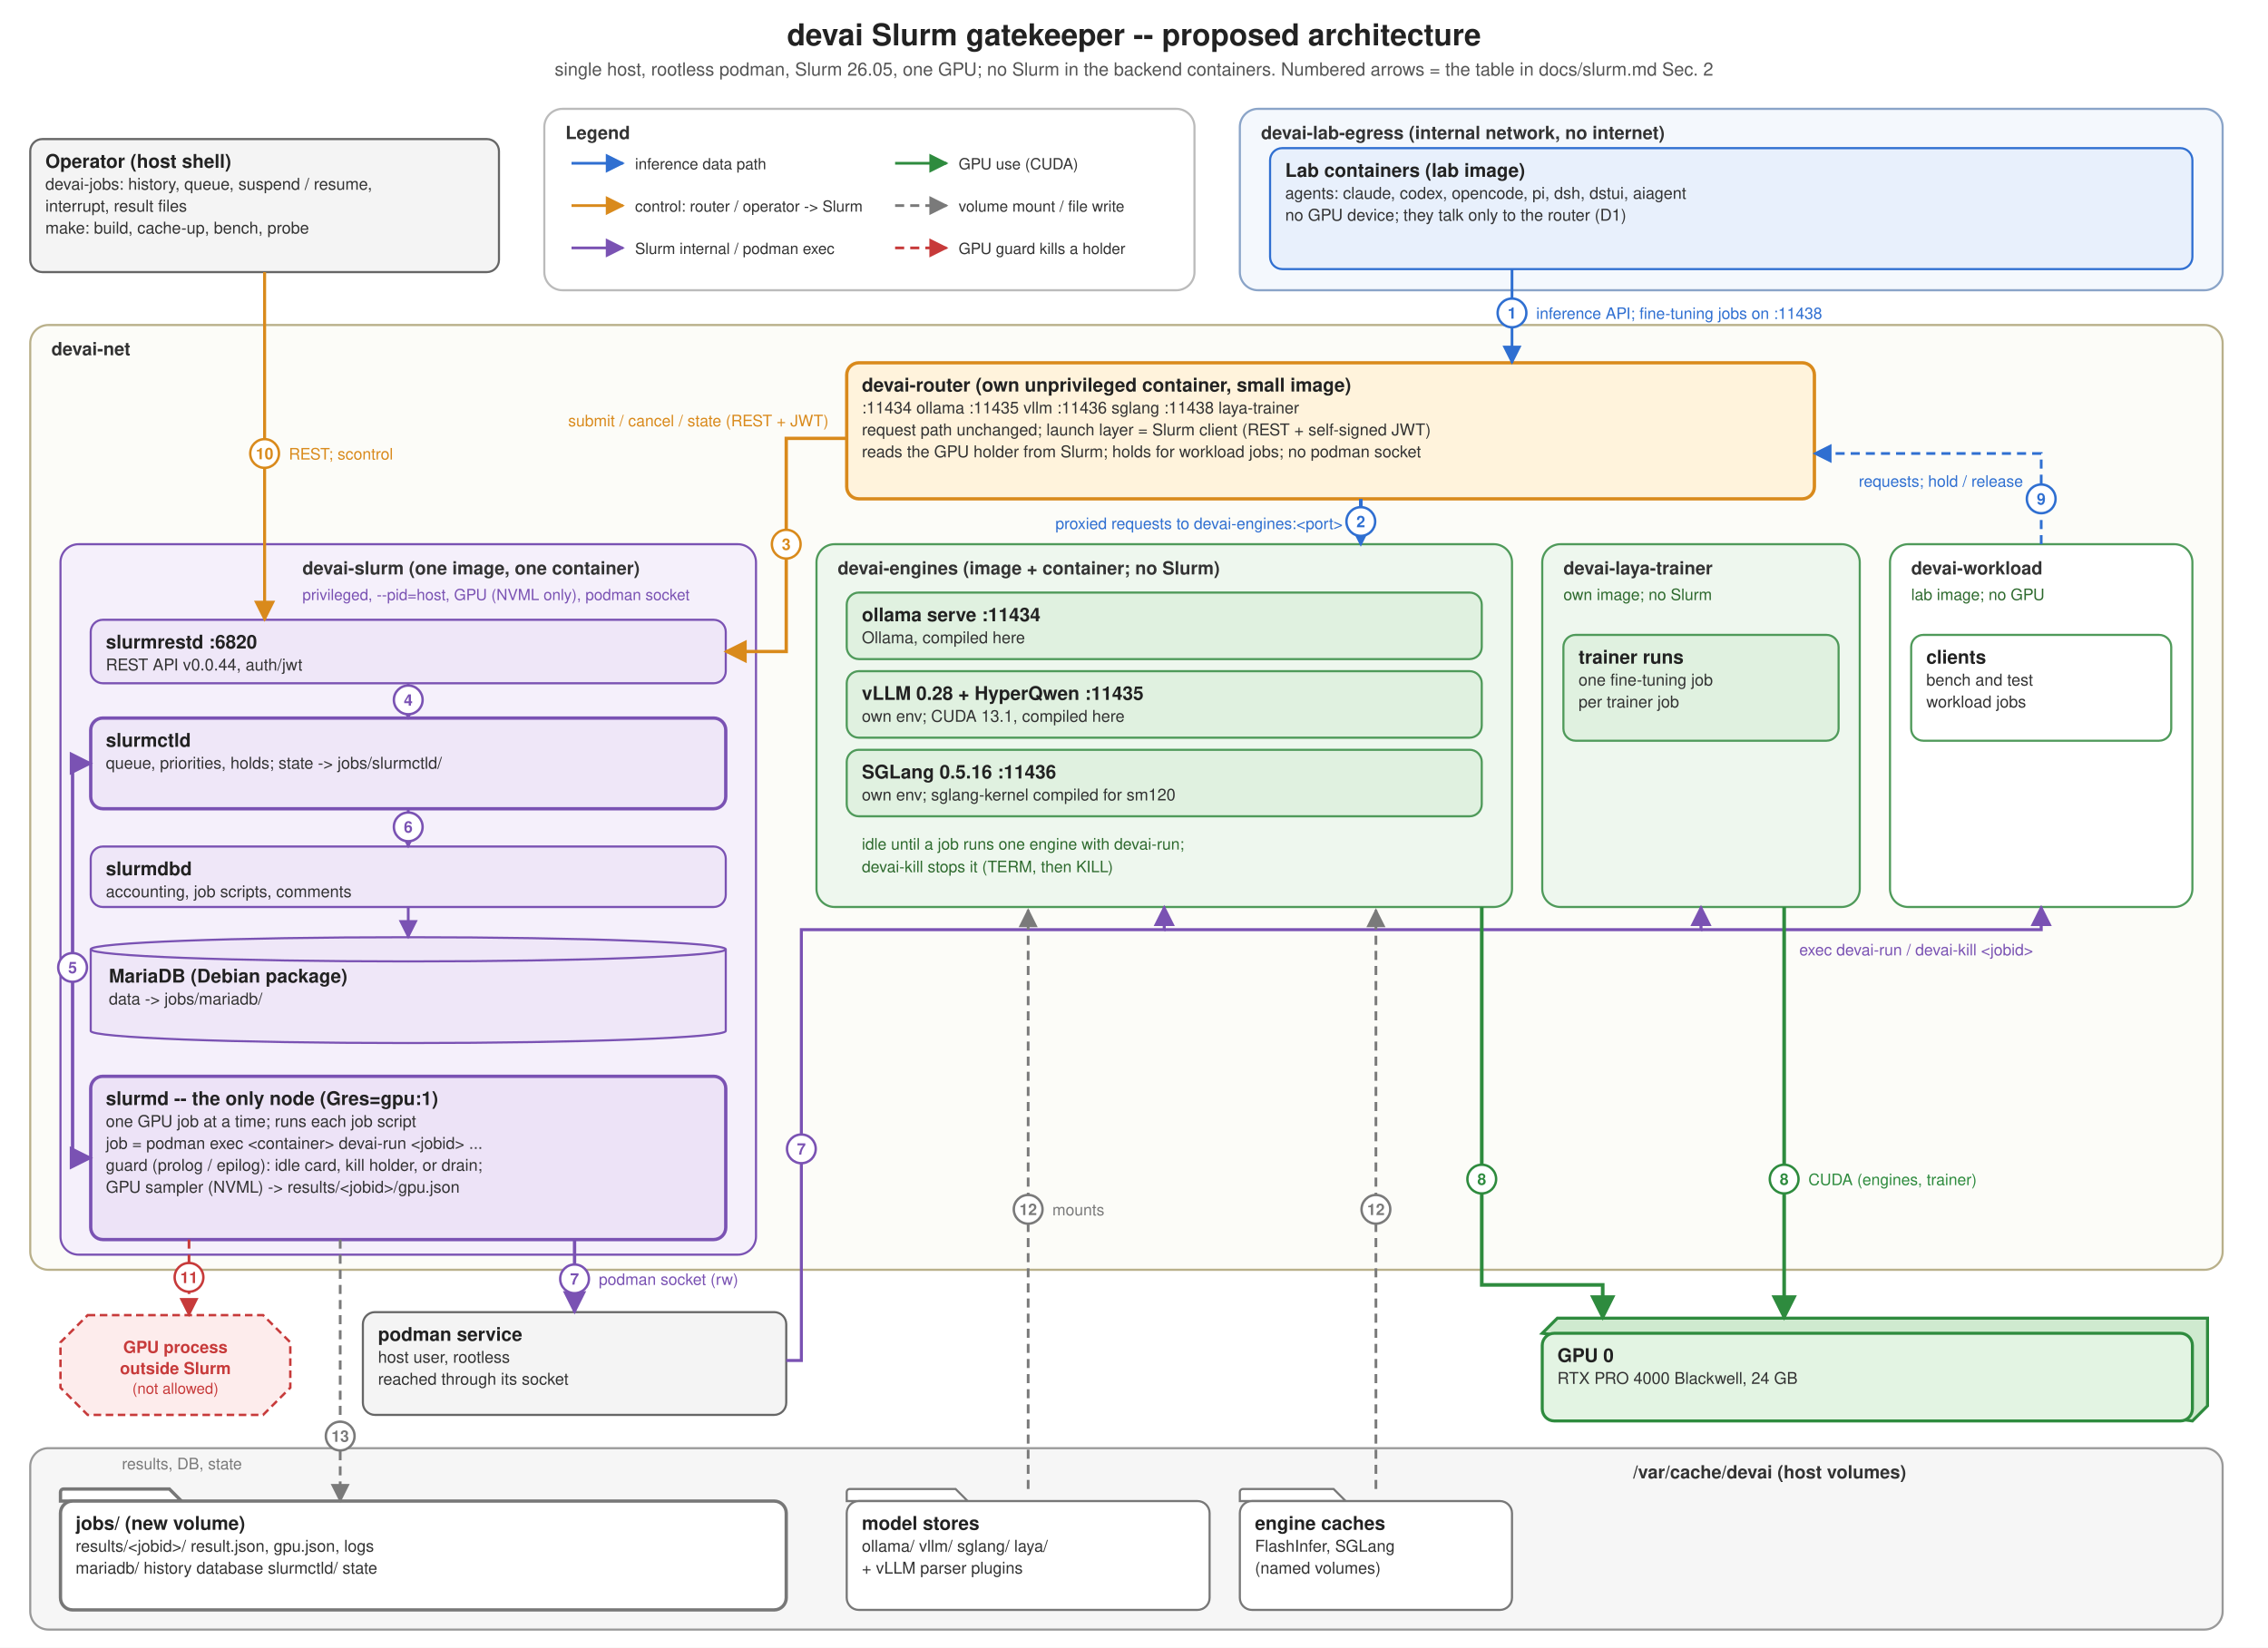
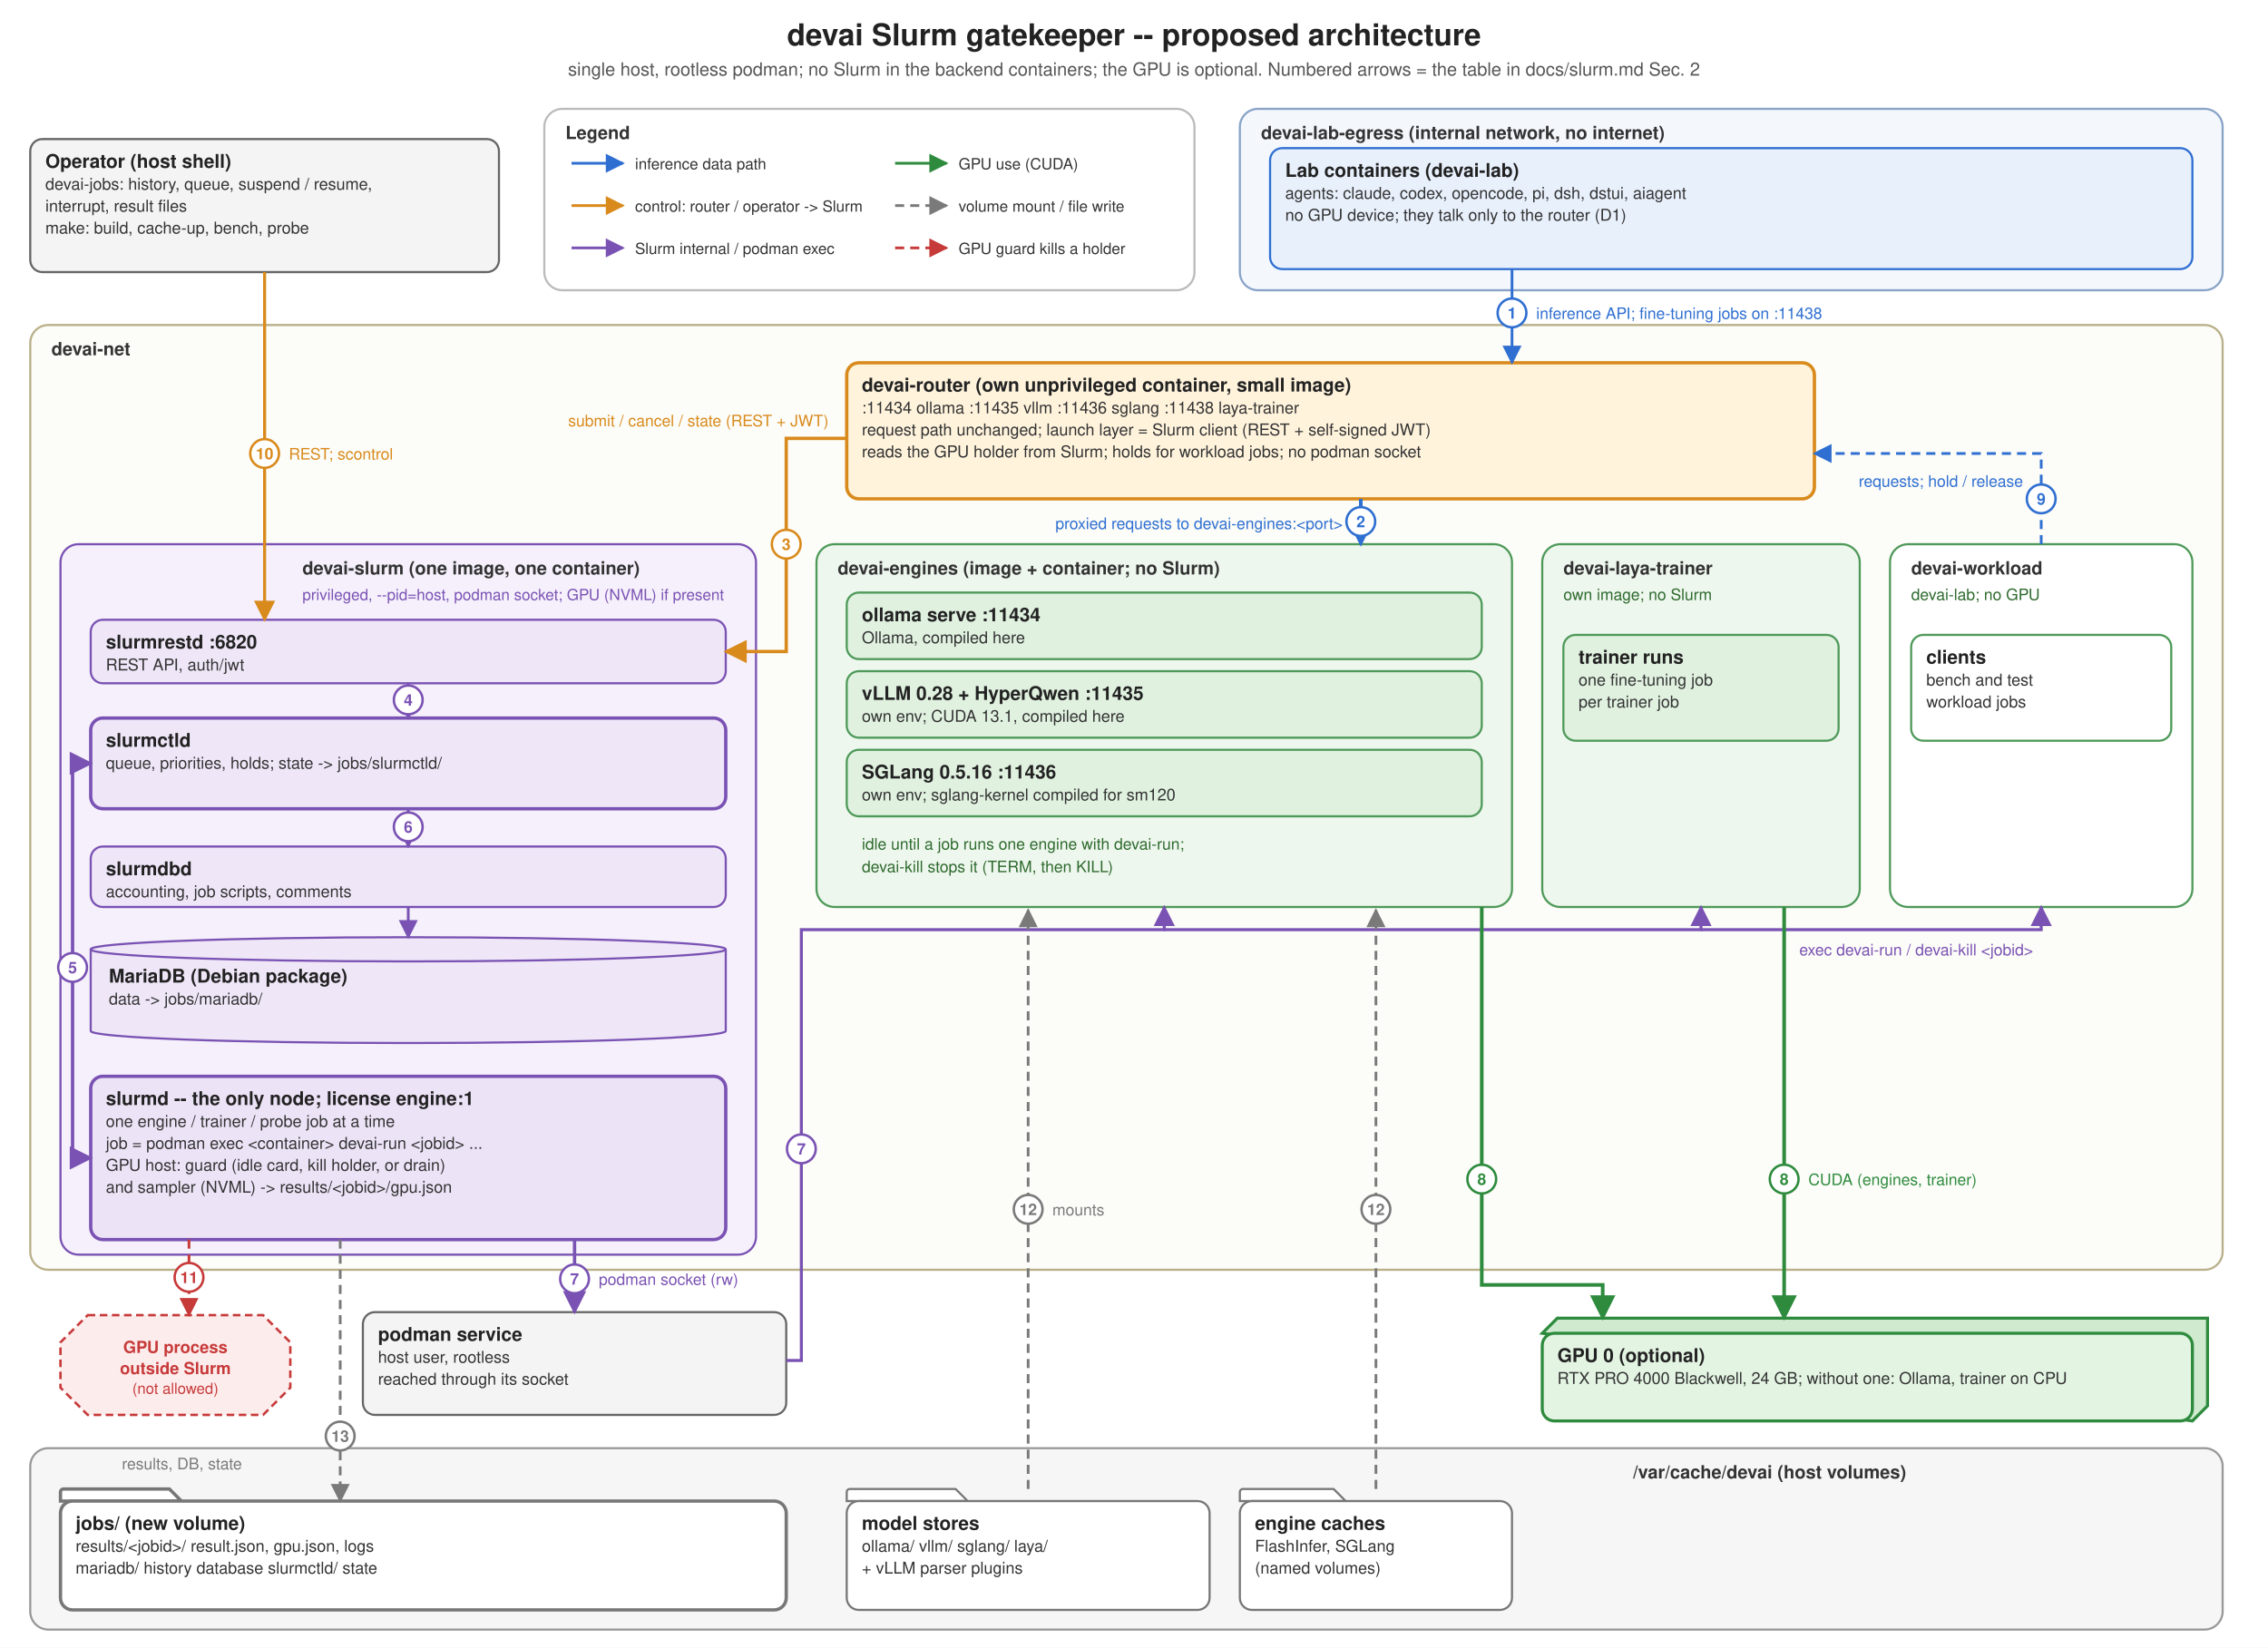
<svg xmlns="http://www.w3.org/2000/svg" width="1500" height="1090" viewBox="0 0 1500 1090">
  <defs>
    <marker id="e-data" viewBox="0 0 10 10" refX="9" refY="5" markerWidth="7" markerHeight="7" orient="auto">
      <path d="M0 0 L10 5 L0 10 z" fill="#2F6FD1" />
    </marker>
    <marker id="s-data" viewBox="0 0 10 10" refX="1" refY="5" markerWidth="7" markerHeight="7" orient="auto">
      <path d="M10 0 L0 5 L10 10 z" fill="#2F6FD1" />
    </marker>
    <marker id="e-control" viewBox="0 0 10 10" refX="9" refY="5" markerWidth="7" markerHeight="7" orient="auto">
      <path d="M0 0 L10 5 L0 10 z" fill="#D98A1C" />
    </marker>
    <marker id="s-control" viewBox="0 0 10 10" refX="1" refY="5" markerWidth="7" markerHeight="7" orient="auto">
      <path d="M10 0 L0 5 L10 10 z" fill="#D98A1C" />
    </marker>
    <marker id="e-slurm" viewBox="0 0 10 10" refX="9" refY="5" markerWidth="7" markerHeight="7" orient="auto">
      <path d="M0 0 L10 5 L0 10 z" fill="#7A52B3" />
    </marker>
    <marker id="s-slurm" viewBox="0 0 10 10" refX="1" refY="5" markerWidth="7" markerHeight="7" orient="auto">
      <path d="M10 0 L0 5 L10 10 z" fill="#7A52B3" />
    </marker>
    <marker id="e-gpu" viewBox="0 0 10 10" refX="9" refY="5" markerWidth="7" markerHeight="7" orient="auto">
      <path d="M0 0 L10 5 L0 10 z" fill="#2E8B3E" />
    </marker>
    <marker id="s-gpu" viewBox="0 0 10 10" refX="1" refY="5" markerWidth="7" markerHeight="7" orient="auto">
      <path d="M10 0 L0 5 L10 10 z" fill="#2E8B3E" />
    </marker>
    <marker id="e-storage" viewBox="0 0 10 10" refX="9" refY="5" markerWidth="7" markerHeight="7" orient="auto">
      <path d="M0 0 L10 5 L0 10 z" fill="#7A7A7A" />
    </marker>
    <marker id="s-storage" viewBox="0 0 10 10" refX="1" refY="5" markerWidth="7" markerHeight="7" orient="auto">
      <path d="M10 0 L0 5 L10 10 z" fill="#7A7A7A" />
    </marker>
    <marker id="e-kill" viewBox="0 0 10 10" refX="9" refY="5" markerWidth="7" markerHeight="7" orient="auto">
      <path d="M0 0 L10 5 L0 10 z" fill="#C73A3A" />
    </marker>
    <marker id="s-kill" viewBox="0 0 10 10" refX="1" refY="5" markerWidth="7" markerHeight="7" orient="auto">
      <path d="M10 0 L0 5 L10 10 z" fill="#C73A3A" />
    </marker>
  </defs>
  <rect width="1500" height="1090" fill="#FFFFFF" />
  <text x="750.0" y="30" font-family="Helvetica, Arial, sans-serif" font-size="20" font-weight="bold" fill="#222" text-anchor="middle">devai Slurm gatekeeper -- proposed architecture</text>
-   <text x="750.0" y="50" font-family="Helvetica, Arial, sans-serif" font-size="12" font-weight="normal" fill="#555" text-anchor="middle">single host, rootless podman, Slurm 26.05, one GPU; no Slurm in the backend containers. Numbered arrows = the table in docs/slurm.md Sec. 2</text>
+   <text x="750.0" y="50" font-family="Helvetica, Arial, sans-serif" font-size="12" font-weight="normal" fill="#555" text-anchor="middle">single host, rootless podman; no Slurm in the backend containers; the GPU is optional. Numbered arrows = the table in docs/slurm.md Sec. 2</text>
  <rect x="20" y="92" width="310" height="88" rx="8" fill="#F4F4F4" stroke="#666" stroke-width="1.4" />
  <text x="30" y="111" font-family="Helvetica, Arial, sans-serif" font-size="12.5" font-weight="bold" fill="#222" text-anchor="start">Operator (host shell)</text>
  <text x="30" y="125.5" font-family="Helvetica, Arial, sans-serif" font-size="10.8" font-weight="normal" fill="#333" text-anchor="start">devai-jobs: history, queue, suspend / resume,</text>
  <text x="30" y="140.0" font-family="Helvetica, Arial, sans-serif" font-size="10.8" font-weight="normal" fill="#333" text-anchor="start">interrupt, result files</text>
  <text x="30" y="154.5" font-family="Helvetica, Arial, sans-serif" font-size="10.8" font-weight="normal" fill="#333" text-anchor="start">make: build, cache-up, bench, probe</text>
  <rect x="360" y="72" width="430" height="120" rx="12" fill="#FFFFFF" stroke="#BBBBBB" stroke-width="1.4" />
  <text x="374" y="92" font-family="Helvetica, Arial, sans-serif" font-size="12" font-weight="bold" fill="#333" text-anchor="start">Legend</text>
  <path d="M378 108 L412 108" fill="none" stroke="#2F6FD1" stroke-width="1.8" marker-end="url(#e-data)" />
  <text x="420" y="112" font-family="Helvetica, Arial, sans-serif" font-size="10.2" font-weight="normal" fill="#333" text-anchor="start">inference data path</text>
  <path d="M378 136 L412 136" fill="none" stroke="#D98A1C" stroke-width="1.8" marker-end="url(#e-control)" />
  <text x="420" y="140" font-family="Helvetica, Arial, sans-serif" font-size="10.2" font-weight="normal" fill="#333" text-anchor="start">control: router / operator -&gt; Slurm</text>
  <path d="M378 164 L412 164" fill="none" stroke="#7A52B3" stroke-width="1.8" marker-end="url(#e-slurm)" />
  <text x="420" y="168" font-family="Helvetica, Arial, sans-serif" font-size="10.2" font-weight="normal" fill="#333" text-anchor="start">Slurm internal / podman exec</text>
  <path d="M592 108 L626 108" fill="none" stroke="#2E8B3E" stroke-width="1.8" marker-end="url(#e-gpu)" />
  <text x="634" y="112" font-family="Helvetica, Arial, sans-serif" font-size="10.2" font-weight="normal" fill="#333" text-anchor="start">GPU use (CUDA)</text>
  <path d="M592 136 L626 136" fill="none" stroke="#7A7A7A" stroke-width="1.8" stroke-dasharray="6 4" marker-end="url(#e-storage)" />
  <text x="634" y="140" font-family="Helvetica, Arial, sans-serif" font-size="10.2" font-weight="normal" fill="#333" text-anchor="start">volume mount / file write</text>
  <path d="M592 164 L626 164" fill="none" stroke="#C73A3A" stroke-width="1.8" stroke-dasharray="6 4" marker-end="url(#e-kill)" />
  <text x="634" y="168" font-family="Helvetica, Arial, sans-serif" font-size="10.2" font-weight="normal" fill="#333" text-anchor="start">GPU guard kills a holder</text>
  <rect x="820" y="72" width="650" height="120" rx="12" fill="#F4F8FD" stroke="#8AA4C8" stroke-width="1.4" />
  <text x="834" y="92" font-family="Helvetica, Arial, sans-serif" font-size="12" font-weight="bold" fill="#333" text-anchor="start">devai-lab-egress  (internal network, no internet)</text>
  <rect x="840" y="98" width="610" height="80" rx="8" fill="#E8F0FC" stroke="#2F6FD1" stroke-width="1.4" />
-   <text x="850" y="117" font-family="Helvetica, Arial, sans-serif" font-size="12.5" font-weight="bold" fill="#222" text-anchor="start">Lab containers  (lab image)</text>
+   <text x="850" y="117" font-family="Helvetica, Arial, sans-serif" font-size="12.5" font-weight="bold" fill="#222" text-anchor="start">Lab containers  (devai-lab)</text>
  <text x="850" y="131.5" font-family="Helvetica, Arial, sans-serif" font-size="10.8" font-weight="normal" fill="#333" text-anchor="start">agents: claude, codex, opencode, pi, dsh, dstui, aiagent</text>
  <text x="850" y="146.0" font-family="Helvetica, Arial, sans-serif" font-size="10.8" font-weight="normal" fill="#333" text-anchor="start">no GPU device; they talk only to the router (D1)</text>
  <rect x="20" y="215" width="1450" height="625" rx="12" fill="#FCFCF8" stroke="#B9B08A" stroke-width="1.4" />
  <text x="34" y="235" font-family="Helvetica, Arial, sans-serif" font-size="12" font-weight="bold" fill="#333" text-anchor="start">devai-net</text>
  <rect x="560" y="240" width="640" height="90" rx="8" fill="#FFF3DC" stroke="#D98A1C" stroke-width="2.2" />
  <text x="570" y="259" font-family="Helvetica, Arial, sans-serif" font-size="12.5" font-weight="bold" fill="#222" text-anchor="start">devai-router  (own unprivileged container, small image)</text>
  <text x="570" y="273.5" font-family="Helvetica, Arial, sans-serif" font-size="10.8" font-weight="normal" fill="#333" text-anchor="start">:11434 ollama    :11435 vllm    :11436 sglang    :11438 laya-trainer</text>
  <text x="570" y="288.0" font-family="Helvetica, Arial, sans-serif" font-size="10.8" font-weight="normal" fill="#333" text-anchor="start">request path unchanged; launch layer = Slurm client (REST + self-signed JWT)</text>
  <text x="570" y="302.5" font-family="Helvetica, Arial, sans-serif" font-size="10.8" font-weight="normal" fill="#333" text-anchor="start">reads the GPU holder from Slurm; holds for workload jobs; no podman socket</text>
  <rect x="40" y="360" width="460" height="470" rx="12" fill="#F5F0FB" stroke="#7A52B3" stroke-width="1.4" />
  <text x="200" y="380" font-family="Helvetica, Arial, sans-serif" font-size="12" font-weight="bold" fill="#333" text-anchor="start">devai-slurm  (one image, one container)</text>
-   <text x="200" y="397" font-family="Helvetica, Arial, sans-serif" font-size="10.2" font-weight="normal" fill="#7A52B3" text-anchor="start">privileged, --pid=host, GPU (NVML only), podman socket</text>
+   <text x="200" y="397" font-family="Helvetica, Arial, sans-serif" font-size="10.2" font-weight="normal" fill="#7A52B3" text-anchor="start">privileged, --pid=host, podman socket; GPU (NVML) if present</text>
  <rect x="60" y="410" width="420" height="42" rx="8" fill="#EFE7F8" stroke="#7A52B3" stroke-width="1.4" />
  <text x="70" y="429" font-family="Helvetica, Arial, sans-serif" font-size="12.5" font-weight="bold" fill="#222" text-anchor="start">slurmrestd  :6820</text>
-   <text x="70" y="443.5" font-family="Helvetica, Arial, sans-serif" font-size="10.8" font-weight="normal" fill="#333" text-anchor="start">REST API v0.0.44, auth/jwt</text>
+   <text x="70" y="443.5" font-family="Helvetica, Arial, sans-serif" font-size="10.8" font-weight="normal" fill="#333" text-anchor="start">REST API, auth/jwt</text>
  <rect x="60" y="475" width="420" height="60" rx="8" fill="#EFE7F8" stroke="#7A52B3" stroke-width="2.2" />
  <text x="70" y="494" font-family="Helvetica, Arial, sans-serif" font-size="12.5" font-weight="bold" fill="#222" text-anchor="start">slurmctld</text>
  <text x="70" y="508.5" font-family="Helvetica, Arial, sans-serif" font-size="10.8" font-weight="normal" fill="#333" text-anchor="start">queue, priorities, holds; state -&gt; jobs/slurmctld/</text>
  <rect x="60" y="560" width="420" height="40" rx="8" fill="#EFE7F8" stroke="#7A52B3" stroke-width="1.4" />
  <text x="70" y="579" font-family="Helvetica, Arial, sans-serif" font-size="12.5" font-weight="bold" fill="#222" text-anchor="start">slurmdbd</text>
  <text x="70" y="593.5" font-family="Helvetica, Arial, sans-serif" font-size="10.8" font-weight="normal" fill="#333" text-anchor="start">accounting, job scripts, comments</text>
  <path d="M60 628 v54 a210.0 8 0 0 0 420 0 v-54" fill="#EFE7F8" stroke="#7A52B3" stroke-width="1.4" />
  <ellipse cx="270.0" cy="628" rx="210.0" ry="8" fill="#EFE7F8" stroke="#7A52B3" stroke-width="1.4" />
  <text x="72" y="650" font-family="Helvetica, Arial, sans-serif" font-size="12.5" font-weight="bold" fill="#222" text-anchor="start">MariaDB  (Debian package)</text>
  <text x="72" y="664.5" font-family="Helvetica, Arial, sans-serif" font-size="10.8" font-weight="normal" fill="#333" text-anchor="start">data -&gt; jobs/mariadb/</text>
  <rect x="60" y="712" width="420" height="108" rx="8" fill="#EDE3F7" stroke="#7A52B3" stroke-width="2.2" />
-   <text x="70" y="731" font-family="Helvetica, Arial, sans-serif" font-size="12.5" font-weight="bold" fill="#222" text-anchor="start">slurmd  --  the only node  (Gres=gpu:1)</text>
-   <text x="70" y="745.5" font-family="Helvetica, Arial, sans-serif" font-size="10.8" font-weight="normal" fill="#333" text-anchor="start">one GPU job at a time; runs each job script</text>
+   <text x="70" y="731" font-family="Helvetica, Arial, sans-serif" font-size="12.5" font-weight="bold" fill="#222" text-anchor="start">slurmd  --  the only node;  license engine:1</text>
+   <text x="70" y="745.5" font-family="Helvetica, Arial, sans-serif" font-size="10.8" font-weight="normal" fill="#333" text-anchor="start">one engine / trainer / probe job at a time</text>
  <text x="70" y="760.0" font-family="Helvetica, Arial, sans-serif" font-size="10.8" font-weight="normal" fill="#333" text-anchor="start">job = podman exec &lt;container&gt; devai-run &lt;jobid&gt; ...</text>
-   <text x="70" y="774.5" font-family="Helvetica, Arial, sans-serif" font-size="10.8" font-weight="normal" fill="#333" text-anchor="start">guard (prolog / epilog): idle card, kill holder, or drain;</text>
-   <text x="70" y="789.0" font-family="Helvetica, Arial, sans-serif" font-size="10.8" font-weight="normal" fill="#333" text-anchor="start">GPU sampler (NVML) -&gt; results/&lt;jobid&gt;/gpu.json</text>
+   <text x="70" y="774.5" font-family="Helvetica, Arial, sans-serif" font-size="10.8" font-weight="normal" fill="#333" text-anchor="start">GPU host: guard (idle card, kill holder, or drain)</text>
+   <text x="70" y="789.0" font-family="Helvetica, Arial, sans-serif" font-size="10.8" font-weight="normal" fill="#333" text-anchor="start">   and sampler (NVML) -&gt; results/&lt;jobid&gt;/gpu.json</text>
  <rect x="540" y="360" width="460" height="240" rx="12" fill="#EEF7EE" stroke="#4F9A5A" stroke-width="1.4" />
  <text x="554" y="380" font-family="Helvetica, Arial, sans-serif" font-size="12" font-weight="bold" fill="#333" text-anchor="start">devai-engines  (image + container; no Slurm)</text>
  <rect x="560" y="392" width="420" height="44" rx="8" fill="#E0F1E0" stroke="#4F9A5A" stroke-width="1.4" />
  <text x="570" y="411" font-family="Helvetica, Arial, sans-serif" font-size="12.5" font-weight="bold" fill="#222" text-anchor="start">ollama serve  :11434</text>
  <text x="570" y="425.5" font-family="Helvetica, Arial, sans-serif" font-size="10.8" font-weight="normal" fill="#333" text-anchor="start">Ollama, compiled here</text>
  <rect x="560" y="444" width="420" height="44" rx="8" fill="#E0F1E0" stroke="#4F9A5A" stroke-width="1.4" />
  <text x="570" y="463" font-family="Helvetica, Arial, sans-serif" font-size="12.5" font-weight="bold" fill="#222" text-anchor="start">vLLM 0.28 + HyperQwen  :11435</text>
  <text x="570" y="477.5" font-family="Helvetica, Arial, sans-serif" font-size="10.8" font-weight="normal" fill="#333" text-anchor="start">own env; CUDA 13.1, compiled here</text>
  <rect x="560" y="496" width="420" height="44" rx="8" fill="#E0F1E0" stroke="#4F9A5A" stroke-width="1.4" />
  <text x="570" y="515" font-family="Helvetica, Arial, sans-serif" font-size="12.5" font-weight="bold" fill="#222" text-anchor="start">SGLang 0.5.16  :11436</text>
  <text x="570" y="529.5" font-family="Helvetica, Arial, sans-serif" font-size="10.8" font-weight="normal" fill="#333" text-anchor="start">own env; sglang-kernel compiled for sm120</text>
  <text x="570" y="562" font-family="Helvetica, Arial, sans-serif" font-size="10.5" font-weight="normal" fill="#2E6A2E" text-anchor="start">idle until a job runs one engine with devai-run;</text>
  <text x="570" y="577" font-family="Helvetica, Arial, sans-serif" font-size="10.5" font-weight="normal" fill="#2E6A2E" text-anchor="start">devai-kill stops it (TERM, then KILL)</text>
  <rect x="1020" y="360" width="210" height="240" rx="12" fill="#EEF7EE" stroke="#4F9A5A" stroke-width="1.4" />
  <text x="1034" y="380" font-family="Helvetica, Arial, sans-serif" font-size="12" font-weight="bold" fill="#333" text-anchor="start">devai-laya-trainer</text>
  <text x="1034" y="397" font-family="Helvetica, Arial, sans-serif" font-size="10.5" font-weight="normal" fill="#2E6A2E" text-anchor="start">own image; no Slurm</text>
  <rect x="1034" y="420" width="182" height="70" rx="8" fill="#E0F1E0" stroke="#4F9A5A" stroke-width="1.4" />
  <text x="1044" y="439" font-family="Helvetica, Arial, sans-serif" font-size="12.5" font-weight="bold" fill="#222" text-anchor="start">trainer runs</text>
  <text x="1044" y="453.5" font-family="Helvetica, Arial, sans-serif" font-size="10.8" font-weight="normal" fill="#333" text-anchor="start">one fine-tuning job</text>
  <text x="1044" y="468.0" font-family="Helvetica, Arial, sans-serif" font-size="10.8" font-weight="normal" fill="#333" text-anchor="start">per trainer job</text>
  <rect x="1250" y="360" width="200" height="240" rx="12" fill="#FFFFFF" stroke="#4F9A5A" stroke-width="1.4" />
  <text x="1264" y="380" font-family="Helvetica, Arial, sans-serif" font-size="12" font-weight="bold" fill="#333" text-anchor="start">devai-workload</text>
-   <text x="1264" y="397" font-family="Helvetica, Arial, sans-serif" font-size="10.5" font-weight="normal" fill="#2E6A2E" text-anchor="start">lab image; no GPU</text>
+   <text x="1264" y="397" font-family="Helvetica, Arial, sans-serif" font-size="10.5" font-weight="normal" fill="#2E6A2E" text-anchor="start">devai-lab; no GPU</text>
  <rect x="1264" y="420" width="172" height="70" rx="8" fill="#FFFFFF" stroke="#4F9A5A" stroke-width="1.4" />
  <text x="1274" y="439" font-family="Helvetica, Arial, sans-serif" font-size="12.5" font-weight="bold" fill="#222" text-anchor="start">clients</text>
  <text x="1274" y="453.5" font-family="Helvetica, Arial, sans-serif" font-size="10.8" font-weight="normal" fill="#333" text-anchor="start">bench and test</text>
  <text x="1274" y="468.0" font-family="Helvetica, Arial, sans-serif" font-size="10.8" font-weight="normal" fill="#333" text-anchor="start">workload jobs</text>
  <path d="M58 870 h116 l18 18 v30 l-18 18 h-116 l-18 -18 v-30 z" fill="#FDECEC" stroke="#C73A3A" stroke-width="1.6" stroke-dasharray="5 3" />
  <text x="116" y="895" font-family="Helvetica, Arial, sans-serif" font-size="11" font-weight="bold" fill="#C73A3A" text-anchor="middle">GPU process</text>
  <text x="116" y="909" font-family="Helvetica, Arial, sans-serif" font-size="11" font-weight="bold" fill="#C73A3A" text-anchor="middle">outside Slurm</text>
  <text x="116" y="922" font-family="Helvetica, Arial, sans-serif" font-size="10" font-weight="normal" fill="#C73A3A" text-anchor="middle">(not allowed)</text>
  <rect x="240" y="868" width="280" height="68" rx="8" fill="#F4F4F4" stroke="#666" stroke-width="1.4" />
  <text x="250" y="887" font-family="Helvetica, Arial, sans-serif" font-size="12.5" font-weight="bold" fill="#222" text-anchor="start">podman service</text>
  <text x="250" y="901.5" font-family="Helvetica, Arial, sans-serif" font-size="10.8" font-weight="normal" fill="#333" text-anchor="start">host user, rootless</text>
  <text x="250" y="916.0" font-family="Helvetica, Arial, sans-serif" font-size="10.8" font-weight="normal" fill="#333" text-anchor="start">reached through its socket</text>
  <path d="M1020 882 l10 -10 h430 v58 l-10 10 z" fill="#CFEACF" stroke="#2E8B3E" stroke-width="2" />
  <rect x="1020" y="882" width="430" height="58" rx="8" fill="#E3F4E3" stroke="#2E8B3E" stroke-width="2" />
-   <text x="1030" y="901" font-family="Helvetica, Arial, sans-serif" font-size="12.5" font-weight="bold" fill="#222" text-anchor="start">GPU 0</text>
-   <text x="1030" y="915.5" font-family="Helvetica, Arial, sans-serif" font-size="10.8" font-weight="normal" fill="#333" text-anchor="start">RTX PRO 4000 Blackwell, 24 GB</text>
+   <text x="1030" y="901" font-family="Helvetica, Arial, sans-serif" font-size="12.5" font-weight="bold" fill="#222" text-anchor="start">GPU 0  (optional)</text>
+   <text x="1030" y="915.5" font-family="Helvetica, Arial, sans-serif" font-size="10.8" font-weight="normal" fill="#333" text-anchor="start">RTX PRO 4000 Blackwell, 24 GB; without one: Ollama, trainer on CPU</text>
  <rect x="20" y="958" width="1450" height="120" rx="12" fill="#F6F6F6" stroke="#999999" stroke-width="1.4" />
  <text x="1080" y="978" font-family="Helvetica, Arial, sans-serif" font-size="12" font-weight="bold" fill="#333" text-anchor="start">/var/cache/devai   (host volumes)</text>
  <path d="M40 993 v-6 a2 2 0 0 1 2 -2 h70 l8 8 z" fill="#FFFFFF" stroke="#777" stroke-width="2.2" />
  <rect x="40" y="993" width="480" height="72" rx="8" fill="#FFFFFF" stroke="#777" stroke-width="2.2" />
  <text x="50" y="1012" font-family="Helvetica, Arial, sans-serif" font-size="12.5" font-weight="bold" fill="#222" text-anchor="start">jobs/   (new volume)</text>
  <text x="50" y="1026.5" font-family="Helvetica, Arial, sans-serif" font-size="10.8" font-weight="normal" fill="#333" text-anchor="start">results/&lt;jobid&gt;/  result.json, gpu.json, logs</text>
  <text x="50" y="1041.0" font-family="Helvetica, Arial, sans-serif" font-size="10.8" font-weight="normal" fill="#333" text-anchor="start">mariadb/  history database    slurmctld/  state</text>
  <path d="M560 993 v-6 a2 2 0 0 1 2 -2 h70 l8 8 z" fill="#FFFFFF" stroke="#777" stroke-width="1.4" />
  <rect x="560" y="993" width="240" height="72" rx="8" fill="#FFFFFF" stroke="#777" stroke-width="1.4" />
  <text x="570" y="1012" font-family="Helvetica, Arial, sans-serif" font-size="12.5" font-weight="bold" fill="#222" text-anchor="start">model stores</text>
  <text x="570" y="1026.5" font-family="Helvetica, Arial, sans-serif" font-size="10.8" font-weight="normal" fill="#333" text-anchor="start">ollama/ vllm/ sglang/ laya/</text>
  <text x="570" y="1041.0" font-family="Helvetica, Arial, sans-serif" font-size="10.8" font-weight="normal" fill="#333" text-anchor="start">+ vLLM parser plugins</text>
  <path d="M820 993 v-6 a2 2 0 0 1 2 -2 h60 l8 8 z" fill="#FFFFFF" stroke="#777" stroke-width="1.4" />
  <rect x="820" y="993" width="180" height="72" rx="8" fill="#FFFFFF" stroke="#777" stroke-width="1.4" />
  <text x="830" y="1012" font-family="Helvetica, Arial, sans-serif" font-size="12.5" font-weight="bold" fill="#222" text-anchor="start">engine caches</text>
  <text x="830" y="1026.5" font-family="Helvetica, Arial, sans-serif" font-size="10.8" font-weight="normal" fill="#333" text-anchor="start">FlashInfer, SGLang</text>
  <text x="830" y="1041.0" font-family="Helvetica, Arial, sans-serif" font-size="10.8" font-weight="normal" fill="#333" text-anchor="start">(named volumes)</text>
  <path d="M1000 178 L1000 240" fill="none" stroke="#2F6FD1" stroke-width="1.8" marker-end="url(#e-data)" />
  <circle cx="1000" cy="207" r="9.5" fill="#FFFFFF" stroke="#2F6FD1" stroke-width="1.6" />
  <text x="1000" y="210.8" font-family="Helvetica, Arial, sans-serif" font-size="10.5" font-weight="bold" fill="#2F6FD1" text-anchor="middle">1</text>
  <text x="1016" y="211" font-family="Helvetica, Arial, sans-serif" font-size="10.5" font-weight="normal" fill="#2F6FD1" text-anchor="start">inference API; fine-tuning jobs on :11438</text>
  <path d="M900 330 L900 360" fill="none" stroke="#2F6FD1" stroke-width="2.4" marker-end="url(#e-data)" />
  <circle cx="900" cy="345" r="9.5" fill="#FFFFFF" stroke="#2F6FD1" stroke-width="1.6" />
  <text x="900" y="348.8" font-family="Helvetica, Arial, sans-serif" font-size="10.5" font-weight="bold" fill="#2F6FD1" text-anchor="middle">2</text>
  <text x="888" y="350" font-family="Helvetica, Arial, sans-serif" font-size="10.5" font-weight="normal" fill="#2F6FD1" text-anchor="end">proxied requests to devai-engines:&lt;port&gt;</text>
  <path d="M560 290 L520 290 L520 431 L480 431" fill="none" stroke="#D98A1C" stroke-width="2.2" marker-end="url(#e-control)" />
  <circle cx="520" cy="360" r="9.5" fill="#FFFFFF" stroke="#D98A1C" stroke-width="1.6" />
  <text x="520" y="363.8" font-family="Helvetica, Arial, sans-serif" font-size="10.5" font-weight="bold" fill="#D98A1C" text-anchor="middle">3</text>
  <text x="548" y="282" font-family="Helvetica, Arial, sans-serif" font-size="10.5" font-weight="normal" fill="#D98A1C" text-anchor="end">submit / cancel / state (REST + JWT)</text>
  <path d="M270 452 L270 475" fill="none" stroke="#7A52B3" stroke-width="1.8" marker-end="url(#e-slurm)" />
  <circle cx="270" cy="463" r="9.5" fill="#FFFFFF" stroke="#7A52B3" stroke-width="1.6" />
  <text x="270" y="466.8" font-family="Helvetica, Arial, sans-serif" font-size="10.5" font-weight="bold" fill="#7A52B3" text-anchor="middle">4</text>
  <path d="M60 505 L48 505 L48 766 L60 766" fill="none" stroke="#7A52B3" stroke-width="2.2" marker-end="url(#e-slurm)" marker-start="url(#s-slurm)" />
  <circle cx="48" cy="640" r="9.5" fill="#FFFFFF" stroke="#7A52B3" stroke-width="1.6" />
  <text x="48" y="643.8" font-family="Helvetica, Arial, sans-serif" font-size="10.5" font-weight="bold" fill="#7A52B3" text-anchor="middle">5</text>
  <path d="M270 535 L270 560" fill="none" stroke="#7A52B3" stroke-width="1.8" marker-end="url(#e-slurm)" />
  <circle cx="270" cy="547" r="9.5" fill="#FFFFFF" stroke="#7A52B3" stroke-width="1.6" />
  <text x="270" y="550.8" font-family="Helvetica, Arial, sans-serif" font-size="10.5" font-weight="bold" fill="#7A52B3" text-anchor="middle">6</text>
  <path d="M270 600 L270 620" fill="none" stroke="#7A52B3" stroke-width="1.8" marker-end="url(#e-slurm)" />
  <path d="M380 820 L380 868" fill="none" stroke="#7A52B3" stroke-width="2.2" marker-end="url(#e-slurm)" />
  <circle cx="380" cy="846" r="9.5" fill="#FFFFFF" stroke="#7A52B3" stroke-width="1.6" />
  <text x="380" y="849.8" font-family="Helvetica, Arial, sans-serif" font-size="10.5" font-weight="bold" fill="#7A52B3" text-anchor="middle">7</text>
  <text x="396" y="850" font-family="Helvetica, Arial, sans-serif" font-size="10.5" font-weight="normal" fill="#7A52B3" text-anchor="start">podman socket (rw)</text>
  <path d="M520 900 L530 900 L530 615 L770 615 L770 600" fill="none" stroke="#7A52B3" stroke-width="2.0" marker-end="url(#e-slurm)" />
  <circle cx="530" cy="760" r="9.5" fill="#FFFFFF" stroke="#7A52B3" stroke-width="1.6" />
  <text x="530" y="763.8" font-family="Helvetica, Arial, sans-serif" font-size="10.5" font-weight="bold" fill="#7A52B3" text-anchor="middle">7</text>
  <path d="M770 615 L1125 615 L1125 600" fill="none" stroke="#7A52B3" stroke-width="2.0" marker-end="url(#e-slurm)" />
  <path d="M1125 615 L1350 615 L1350 600" fill="none" stroke="#7A52B3" stroke-width="2.0" marker-end="url(#e-slurm)" />
  <text x="1190" y="632" font-family="Helvetica, Arial, sans-serif" font-size="10.5" font-weight="normal" fill="#7A52B3" text-anchor="start">exec devai-run / devai-kill &lt;jobid&gt;</text>
  <path d="M980 600 L980 850 L1060 850 L1060 872" fill="none" stroke="#2E8B3E" stroke-width="2.4" marker-end="url(#e-gpu)" />
  <circle cx="980" cy="780" r="9.5" fill="#FFFFFF" stroke="#2E8B3E" stroke-width="1.6" />
  <text x="980" y="783.8" font-family="Helvetica, Arial, sans-serif" font-size="10.5" font-weight="bold" fill="#2E8B3E" text-anchor="middle">8</text>
  <path d="M1180 600 L1180 872" fill="none" stroke="#2E8B3E" stroke-width="2.4" marker-end="url(#e-gpu)" />
  <circle cx="1180" cy="780" r="9.5" fill="#FFFFFF" stroke="#2E8B3E" stroke-width="1.6" />
  <text x="1180" y="783.8" font-family="Helvetica, Arial, sans-serif" font-size="10.5" font-weight="bold" fill="#2E8B3E" text-anchor="middle">8</text>
  <text x="1196" y="784" font-family="Helvetica, Arial, sans-serif" font-size="10.5" font-weight="normal" fill="#2E8B3E" text-anchor="start">CUDA (engines, trainer)</text>
  <path d="M1350 360 L1350 300 L1200 300" fill="none" stroke="#2F6FD1" stroke-width="1.8" stroke-dasharray="6 4" marker-end="url(#e-data)" />
  <circle cx="1350" cy="330" r="9.5" fill="#FFFFFF" stroke="#2F6FD1" stroke-width="1.6" />
  <text x="1350" y="333.8" font-family="Helvetica, Arial, sans-serif" font-size="10.5" font-weight="bold" fill="#2F6FD1" text-anchor="middle">9</text>
  <text x="1338" y="322" font-family="Helvetica, Arial, sans-serif" font-size="10.5" font-weight="normal" fill="#2F6FD1" text-anchor="end">requests; hold / release</text>
  <path d="M175 180 L175 410" fill="none" stroke="#D98A1C" stroke-width="2.0" marker-end="url(#e-control)" />
  <circle cx="175" cy="300" r="9.5" fill="#FFFFFF" stroke="#D98A1C" stroke-width="1.6" />
  <text x="175" y="303.8" font-family="Helvetica, Arial, sans-serif" font-size="10.5" font-weight="bold" fill="#D98A1C" text-anchor="middle">10</text>
  <text x="191" y="304" font-family="Helvetica, Arial, sans-serif" font-size="10.5" font-weight="normal" fill="#D98A1C" text-anchor="start">REST; scontrol</text>
  <path d="M125 820 L125 870" fill="none" stroke="#C73A3A" stroke-width="1.8" stroke-dasharray="6 4" marker-end="url(#e-kill)" />
  <circle cx="125" cy="845" r="9.5" fill="#FFFFFF" stroke="#C73A3A" stroke-width="1.6" />
  <text x="125" y="848.8" font-family="Helvetica, Arial, sans-serif" font-size="10.5" font-weight="bold" fill="#C73A3A" text-anchor="middle">11</text>
  <path d="M680 985 L680 602" fill="none" stroke="#7A7A7A" stroke-width="1.8" stroke-dasharray="6 4" marker-end="url(#e-storage)" />
  <circle cx="680" cy="800" r="9.5" fill="#FFFFFF" stroke="#7A7A7A" stroke-width="1.6" />
  <text x="680" y="803.8" font-family="Helvetica, Arial, sans-serif" font-size="10.5" font-weight="bold" fill="#7A7A7A" text-anchor="middle">12</text>
  <text x="696" y="804" font-family="Helvetica, Arial, sans-serif" font-size="10.5" font-weight="normal" fill="#7A7A7A" text-anchor="start">mounts</text>
  <path d="M910 985 L910 602" fill="none" stroke="#7A7A7A" stroke-width="1.8" stroke-dasharray="6 4" marker-end="url(#e-storage)" />
  <circle cx="910" cy="800" r="9.5" fill="#FFFFFF" stroke="#7A7A7A" stroke-width="1.6" />
  <text x="910" y="803.8" font-family="Helvetica, Arial, sans-serif" font-size="10.5" font-weight="bold" fill="#7A7A7A" text-anchor="middle">12</text>
  <path d="M225 820 L225 993" fill="none" stroke="#7A7A7A" stroke-width="1.8" stroke-dasharray="6 4" marker-end="url(#e-storage)" />
  <circle cx="225" cy="950" r="9.5" fill="#FFFFFF" stroke="#7A7A7A" stroke-width="1.6" />
  <text x="225" y="953.8" font-family="Helvetica, Arial, sans-serif" font-size="10.5" font-weight="bold" fill="#7A7A7A" text-anchor="middle">13</text>
  <text x="160" y="972" font-family="Helvetica, Arial, sans-serif" font-size="10.5" font-weight="normal" fill="#7A7A7A" text-anchor="end">results, DB, state</text>
</svg>
